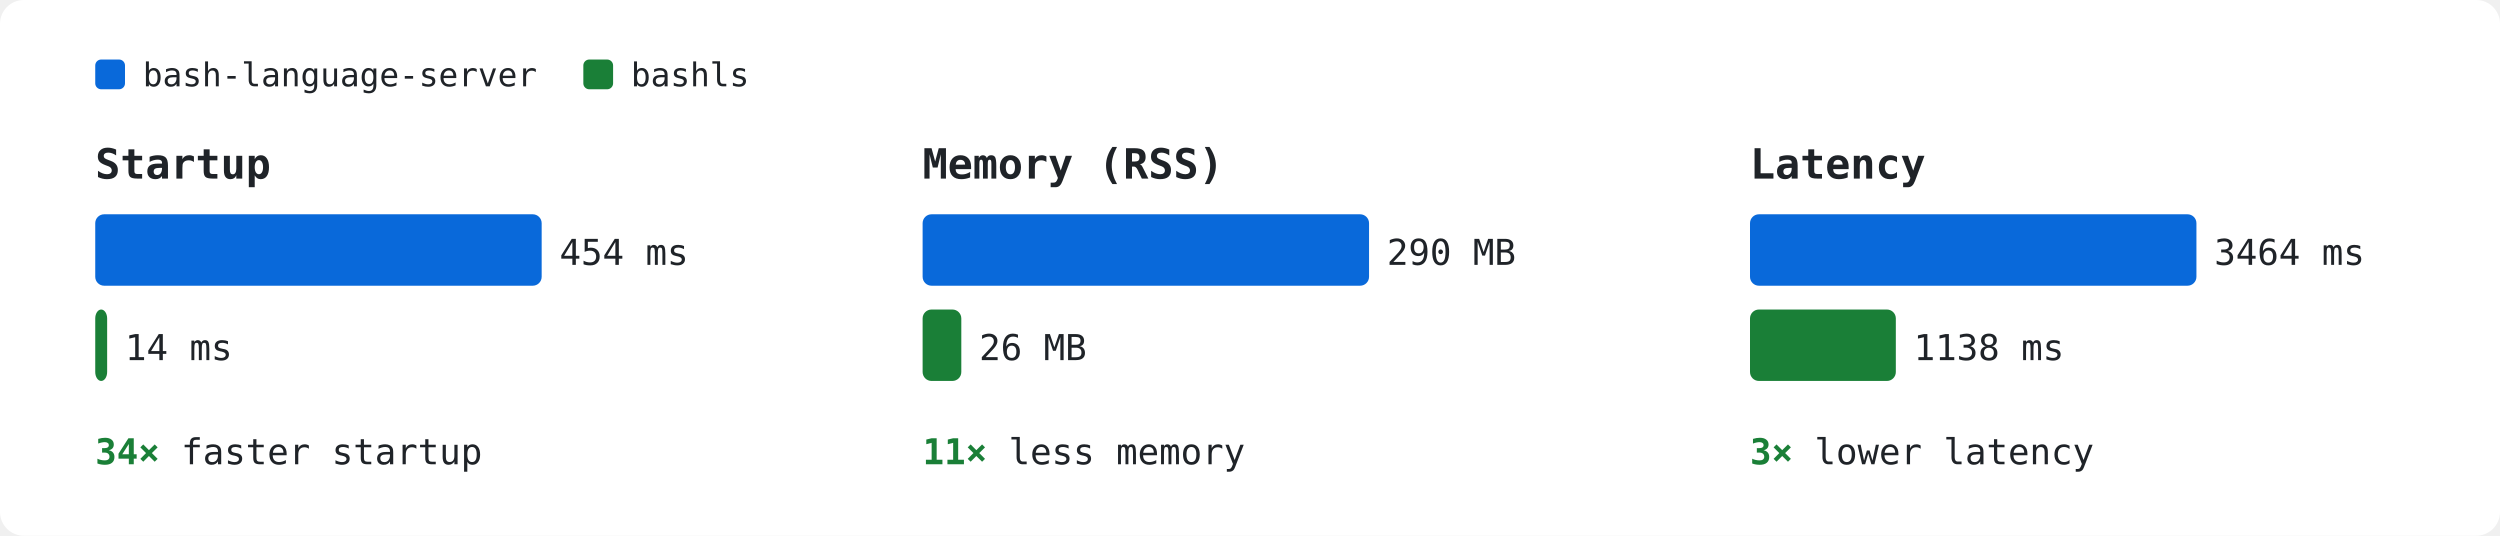
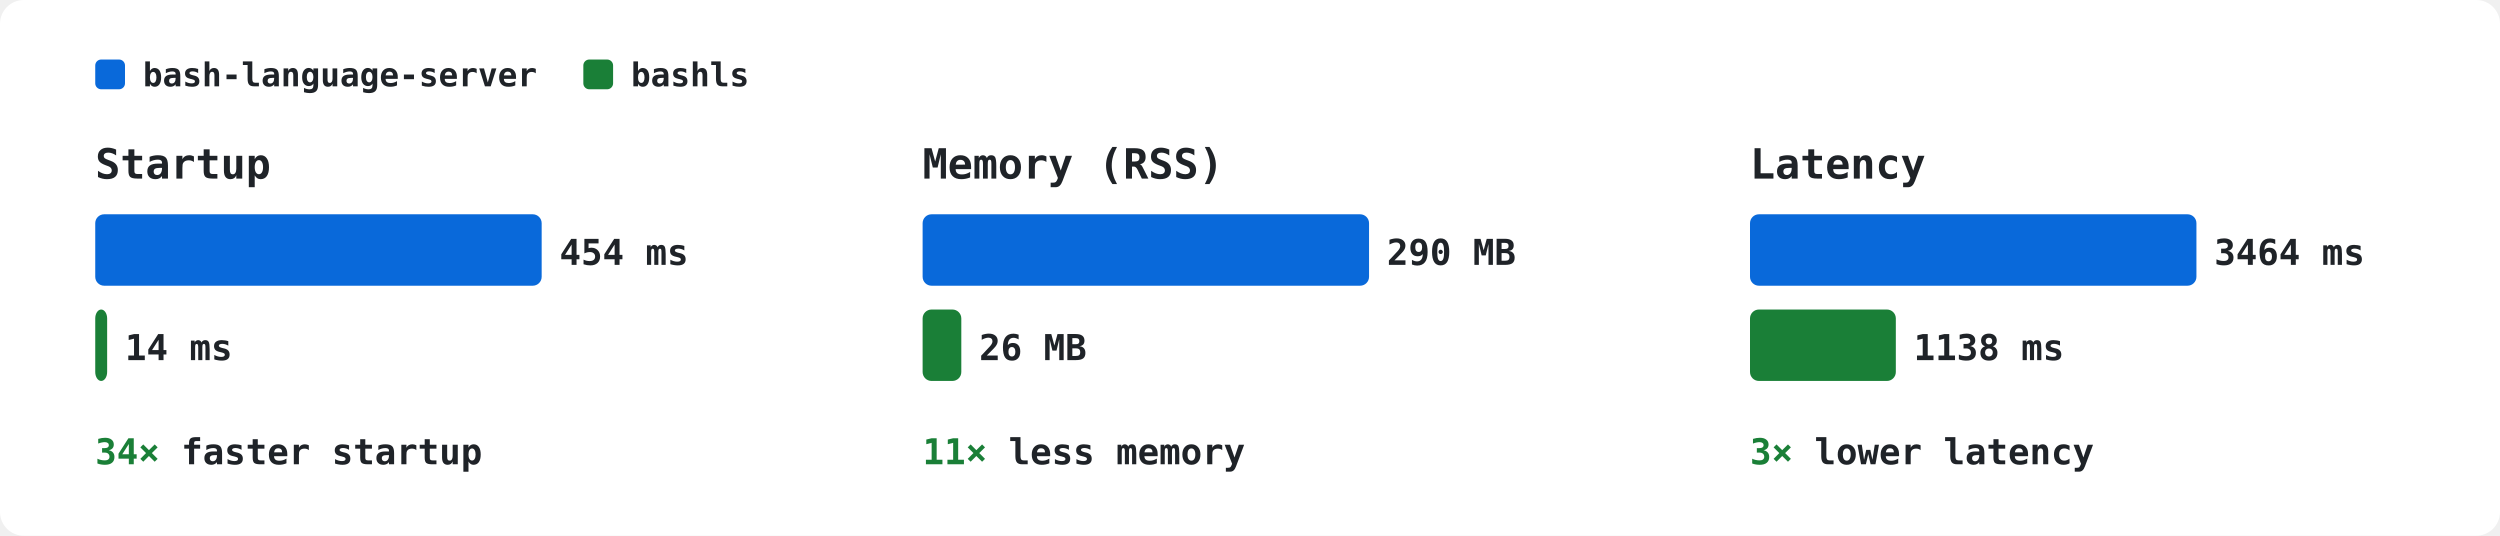
<svg xmlns="http://www.w3.org/2000/svg" width="840" height="180" font-family="ui-monospace,SFMono-Regular,Menlo,Monaco,Consolas,monospace" font-size="13">
  <rect width="840" height="180" fill="#ffffff" rx="8" />
  <rect x="32" y="20" width="10" height="10" fill="#0969da" rx="2" />
-   <text x="48" y="29" fill="#1f2328" font-size="11">bash-language-server</text>
+   <text x="48" y="29" fill="#1f2328" font-size="11" font-weight="600">bash-language-server</text>
  <rect x="196" y="20" width="10" height="10" fill="#1a7f37" rx="2" />
-   <text x="212" y="29" fill="#1f2328" font-size="11">bashls</text>
+   <text x="212" y="29" fill="#1f2328" font-size="11" font-weight="600">bashls</text>
  <text x="32" y="60" fill="#1f2328" font-size="14" font-weight="600">Startup</text>
  <rect x="32" y="72" width="150" height="24" fill="#0969da" rx="3" />
-   <text x="188" y="89" fill="#1f2328" font-size="12">454 ms</text>
+   <text x="188" y="89" fill="#1f2328" font-size="12" font-weight="600">454 ms</text>
  <rect x="32" y="104" width="4" height="24" fill="#1a7f37" rx="3" />
-   <text x="42" y="121" fill="#1f2328" font-size="12">14 ms</text>
-   <text x="32" y="156" fill="#1f2328" font-size="12">
+   <text x="42" y="121" fill="#1f2328" font-size="12" font-weight="600">14 ms</text>
+   <text x="32" y="156" fill="#1f2328" font-size="12" font-weight="600">
    <tspan font-weight="600" fill="#1a7f37">34×</tspan> faster startup</text>
  <text x="310" y="60" fill="#1f2328" font-size="14" font-weight="600">Memory (RSS)</text>
  <rect x="310" y="72" width="150" height="24" fill="#0969da" rx="3" />
-   <text x="466" y="89" fill="#1f2328" font-size="12">290 MB</text>
+   <text x="466" y="89" fill="#1f2328" font-size="12" font-weight="600">290 MB</text>
  <rect x="310" y="104" width="13" height="24" fill="#1a7f37" rx="3" />
-   <text x="329" y="121" fill="#1f2328" font-size="12">26 MB</text>
-   <text x="310" y="156" fill="#1f2328" font-size="12">
+   <text x="329" y="121" fill="#1f2328" font-size="12" font-weight="600">26 MB</text>
+   <text x="310" y="156" fill="#1f2328" font-size="12" font-weight="600">
    <tspan font-weight="600" fill="#1a7f37">11×</tspan> less memory</text>
  <text x="588" y="60" fill="#1f2328" font-size="14" font-weight="600">Latency</text>
  <rect x="588" y="72" width="150" height="24" fill="#0969da" rx="3" />
-   <text x="744" y="89" fill="#1f2328" font-size="12">3464 ms</text>
+   <text x="744" y="89" fill="#1f2328" font-size="12" font-weight="600">3464 ms</text>
  <rect x="588" y="104" width="49" height="24" fill="#1a7f37" rx="3" />
-   <text x="643" y="121" fill="#1f2328" font-size="12">1138 ms</text>
-   <text x="588" y="156" fill="#1f2328" font-size="12">
+   <text x="643" y="121" fill="#1f2328" font-size="12" font-weight="600">1138 ms</text>
+   <text x="588" y="156" fill="#1f2328" font-size="12" font-weight="600">
    <tspan font-weight="600" fill="#1a7f37">3×</tspan> lower latency</text>
</svg>
